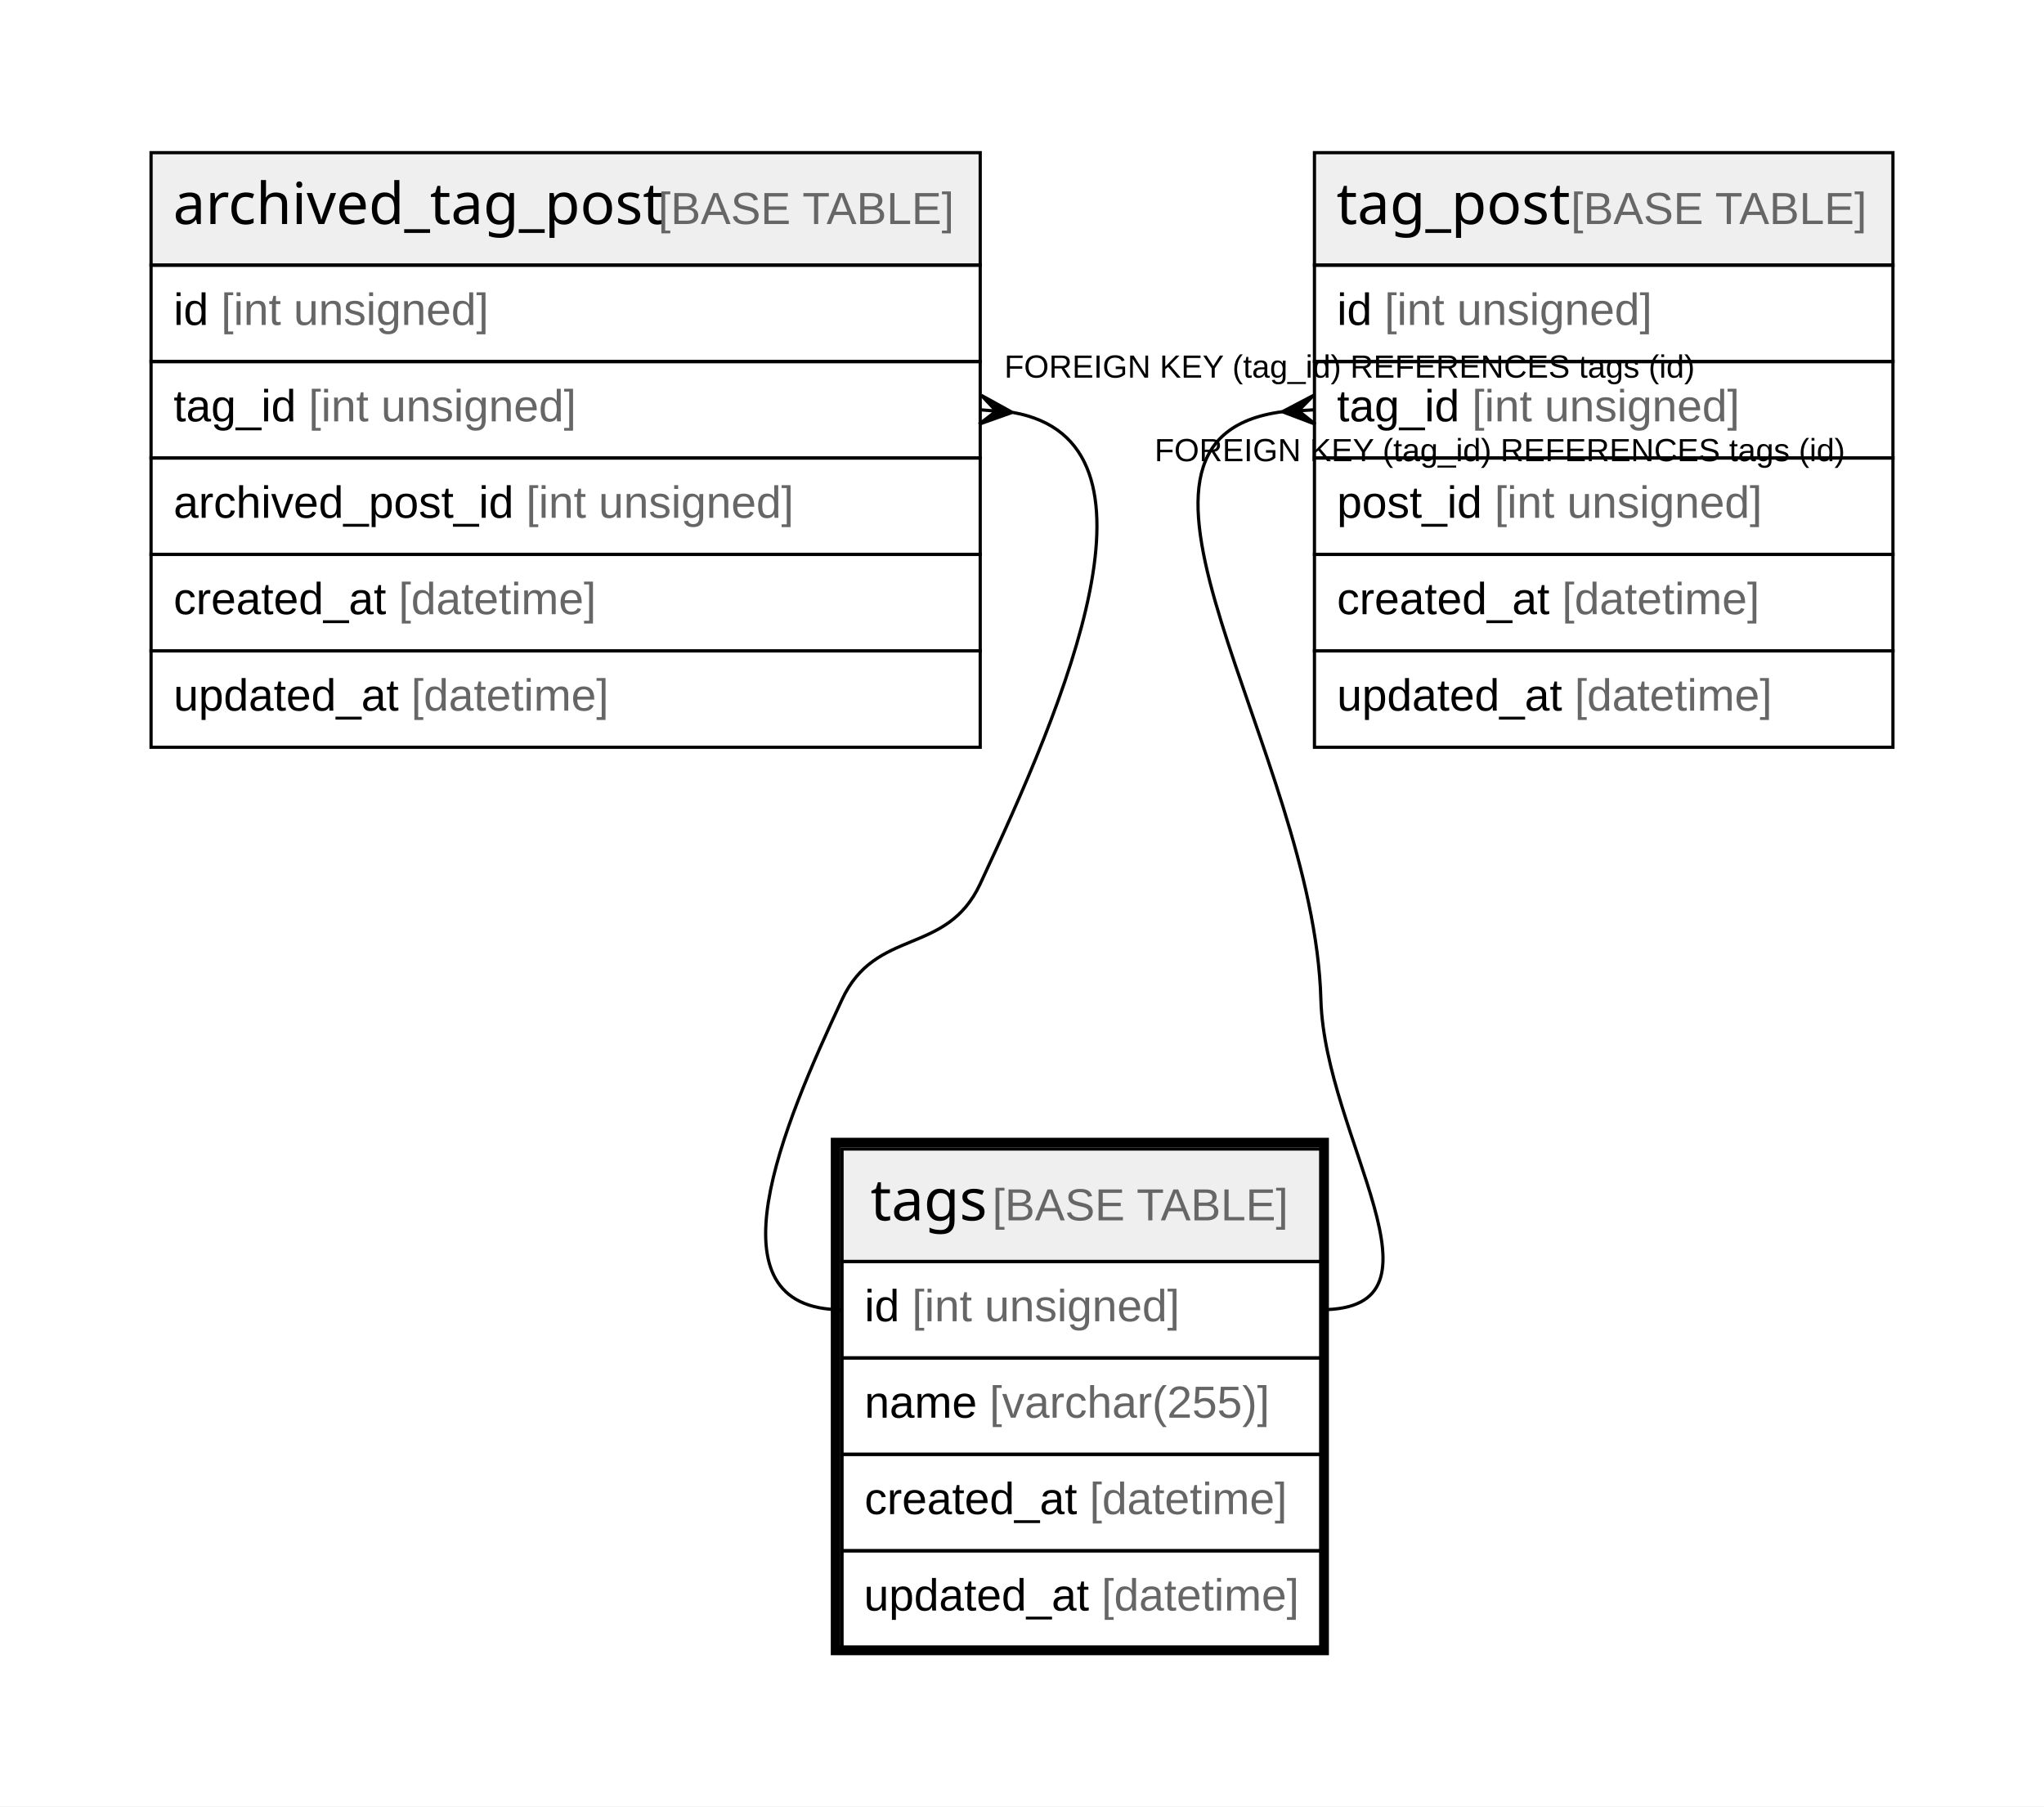
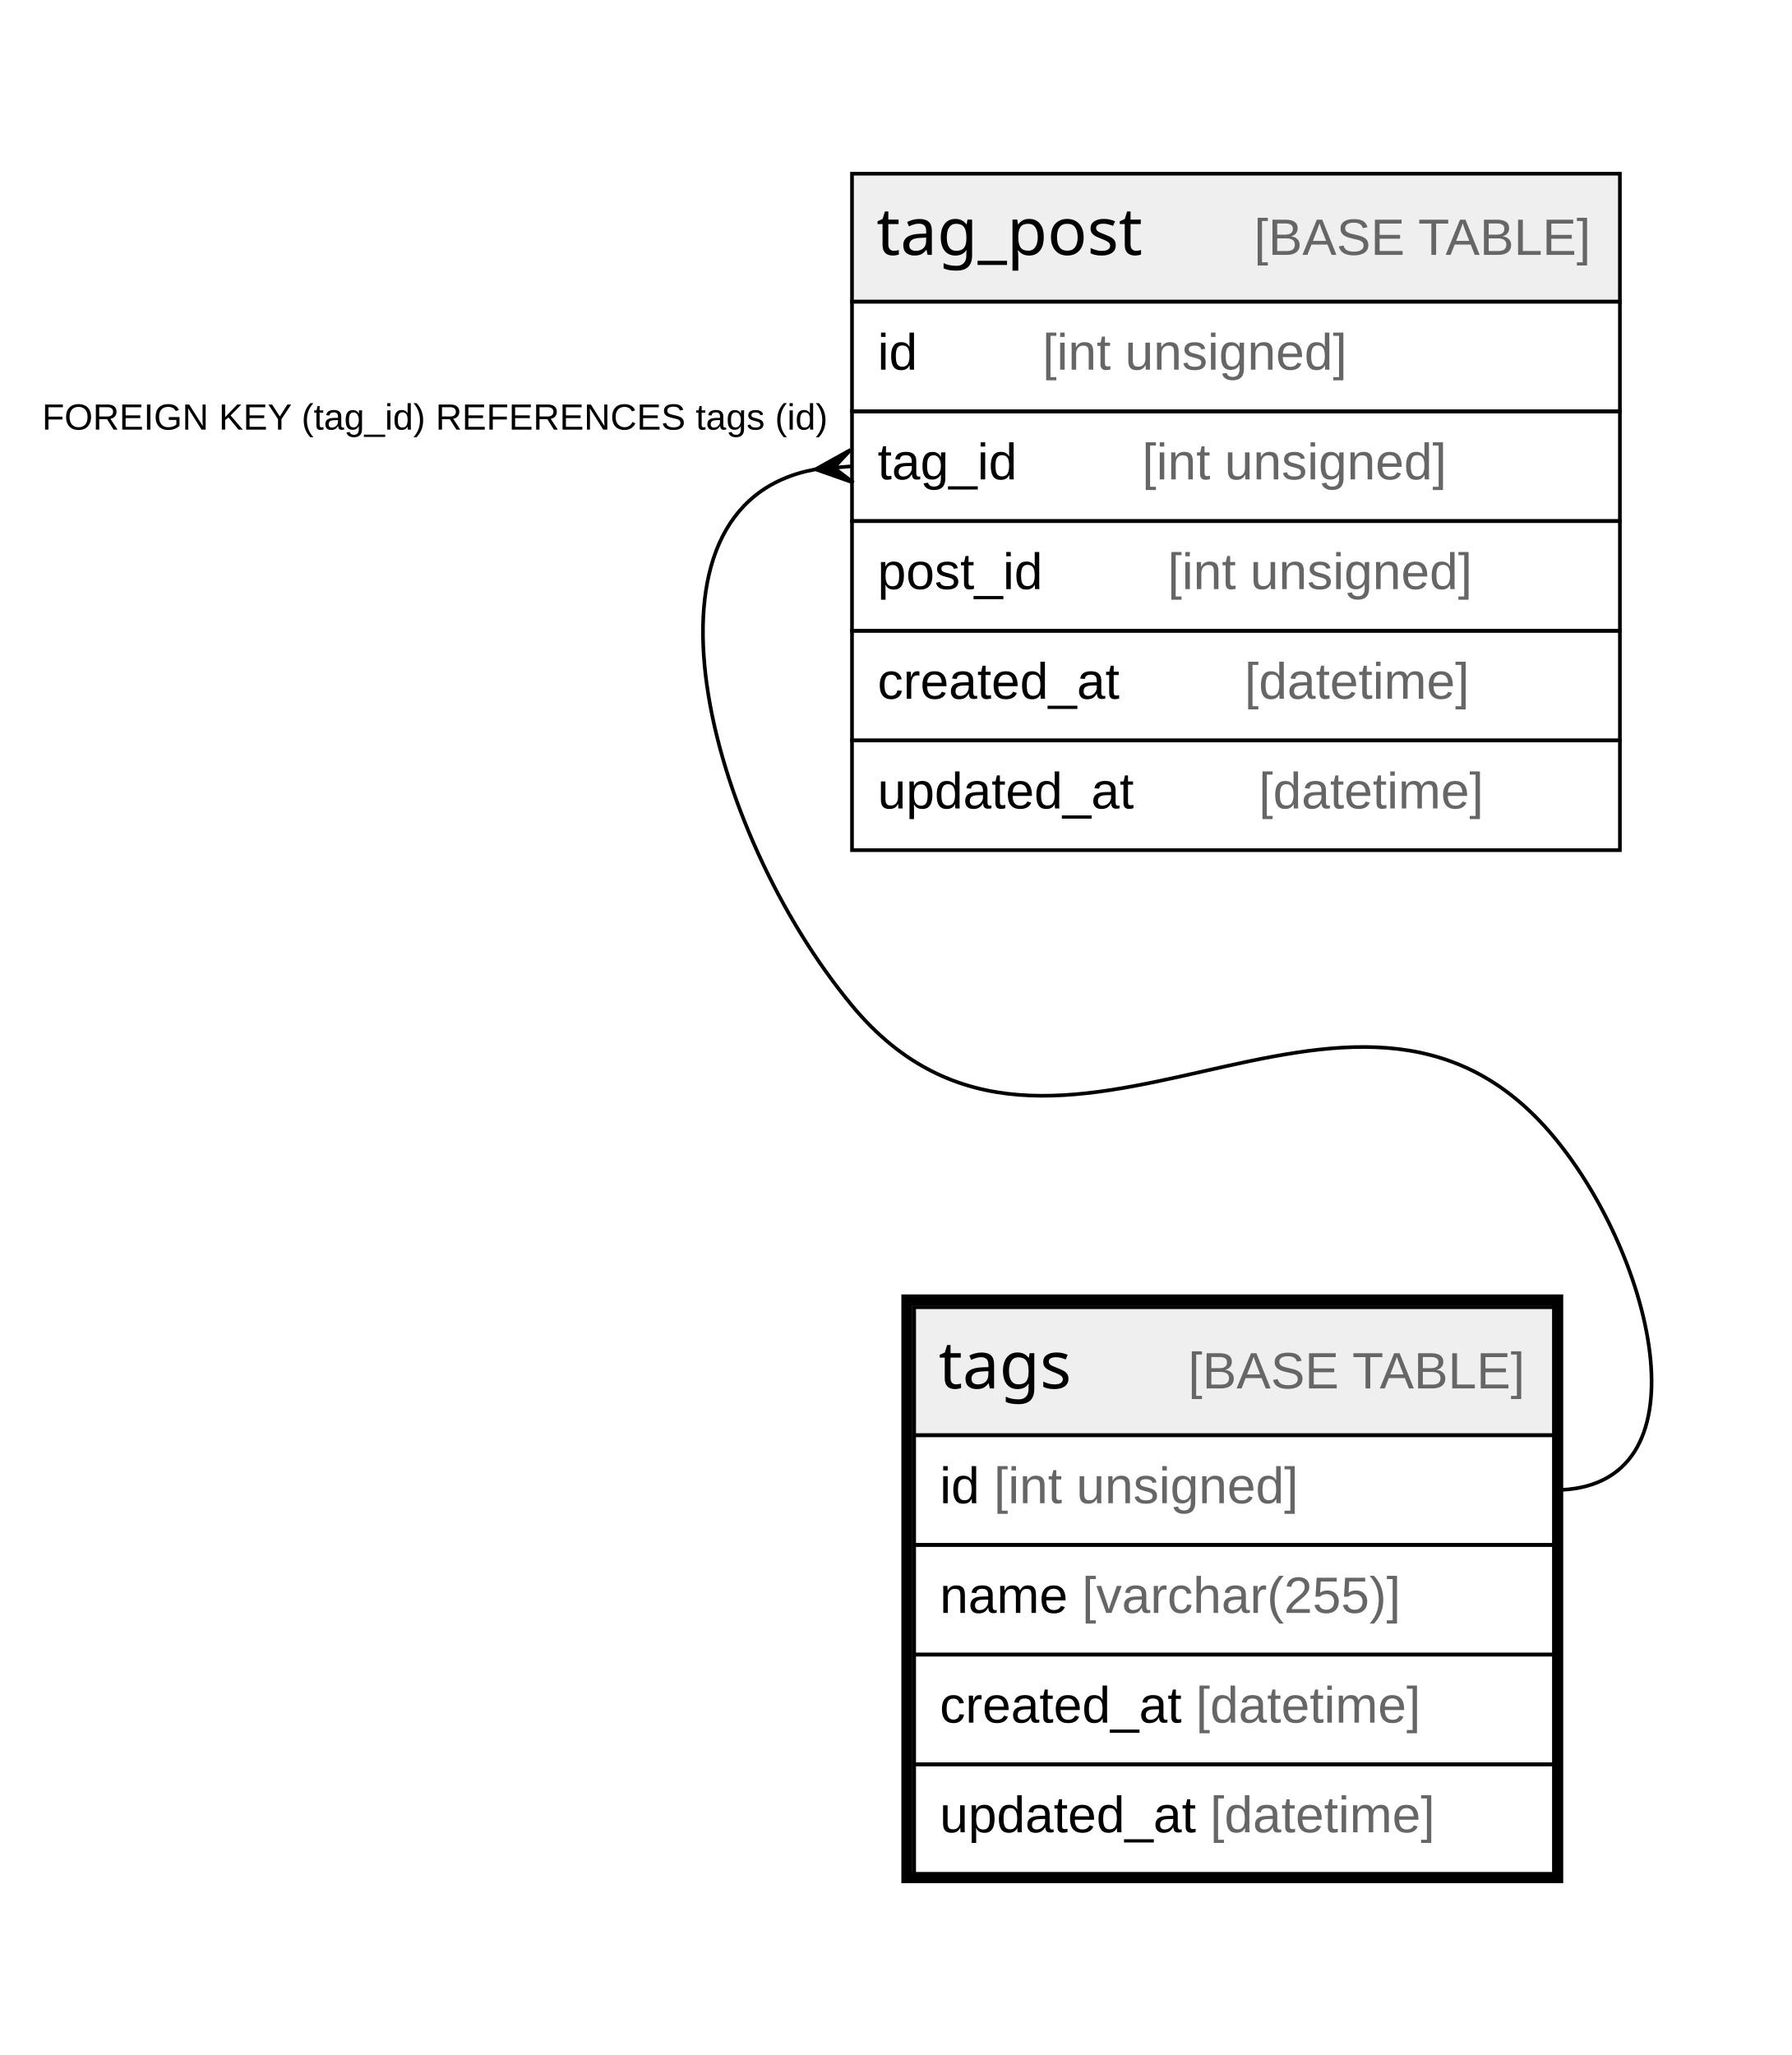
- <svg xmlns="http://www.w3.org/2000/svg" width="636pt" height="562pt" viewBox="0.00 0.00 636.00 562.00">
+ <svg xmlns="http://www.w3.org/2000/svg" width="490pt" height="562pt" viewBox="0.00 0.00 490.00 562.00">
  <g id="graph0" class="graph" transform="scale(1 1) rotate(0) translate(4 558)">
-     <polygon fill="#ffffff" stroke="transparent" points="-4,4 -4,-558 632,-558 632,4 -4,4" />
+     <polygon fill="#ffffff" stroke="transparent" points="-4,4 -4,-558 486,-558 486,4 -4,4" />
    <g id="node1" class="node">
-       <polygon fill="#efefef" stroke="transparent" points="258,-165.5 258,-200.5 407,-200.5 407,-165.5 258,-165.5" />
-       <polygon fill="none" stroke="#000000" points="258,-165.5 258,-200.5 407,-200.5 407,-165.5 258,-165.5" />
-       <text text-anchor="start" x="266.866" y="-178.3" font-family="Arial Bold" font-size="18.00" fill="#000000">tags</text>
-       <text text-anchor="start" x="300.88" y="-178.3" font-family="Arial" font-size="14.00" fill="#000000"> </text>
-       <text text-anchor="start" x="304.771" y="-178.3" font-family="Arial" font-size="14.00" fill="#666666">[BASE TABLE]</text>
-       <polygon fill="none" stroke="#000000" points="258,-135.5 258,-165.5 407,-165.5 407,-135.5 258,-135.5" />
-       <text text-anchor="start" x="265" y="-146.9" font-family="Arial" font-size="14.00" fill="#000000">id </text>
-       <text text-anchor="start" x="279.78" y="-146.9" font-family="Arial" font-size="14.00" fill="#666666">[int unsigned]</text>
-       <polygon fill="none" stroke="#000000" points="258,-105.5 258,-135.5 407,-135.5 407,-105.5 258,-105.5" />
-       <text text-anchor="start" x="265" y="-116.9" font-family="Arial" font-size="14.00" fill="#000000">name </text>
-       <text text-anchor="start" x="303.899" y="-116.9" font-family="Arial" font-size="14.00" fill="#666666">[varchar(255)]</text>
-       <polygon fill="none" stroke="#000000" points="258,-75.5 258,-105.5 407,-105.5 407,-75.5 258,-75.5" />
-       <text text-anchor="start" x="265" y="-86.9" font-family="Arial" font-size="14.00" fill="#000000">created_at </text>
-       <text text-anchor="start" x="335.028" y="-86.9" font-family="Arial" font-size="14.00" fill="#666666">[datetime]</text>
-       <polygon fill="none" stroke="#000000" points="258,-45.5 258,-75.5 407,-75.5 407,-45.5 258,-45.5" />
-       <text text-anchor="start" x="264.804" y="-56.9" font-family="Arial" font-size="14.00" fill="#000000">updated_at </text>
-       <text text-anchor="start" x="338.736" y="-56.9" font-family="Arial" font-size="14.00" fill="#666666">[datetime]</text>
-       <polygon fill="none" stroke="#000000" stroke-width="3" points="256,-44.5 256,-202.5 408,-202.5 408,-44.5 256,-44.5" />
+       <polygon fill="#efefef" stroke="transparent" points="246,-165.5 246,-200.5 421,-200.5 421,-165.5 246,-165.5" />
+       <polygon fill="none" stroke="#000000" points="246,-165.5 246,-200.5 421,-200.5 421,-165.5 246,-165.5" />
+       <text text-anchor="start" x="252.709" y="-178.3" font-family="Arial Bold" font-size="18.00" fill="#000000">tags</text>
+       <text text-anchor="start" x="286.723" y="-178.3" font-family="Arial" font-size="14.00" fill="#000000">    </text>
+       <text text-anchor="start" x="320.928" y="-178.3" font-family="Arial" font-size="14.00" fill="#666666">[BASE TABLE]</text>
+       <polygon fill="none" stroke="#000000" points="246,-135.5 246,-165.5 421,-165.5 421,-135.5 246,-135.5" />
+       <text text-anchor="start" x="253" y="-146.9" font-family="Arial" font-size="14.00" fill="#000000">id </text>
+       <text text-anchor="start" x="267.78" y="-146.9" font-family="Arial" font-size="14.00" fill="#666666">[int unsigned]</text>
+       <polygon fill="none" stroke="#000000" points="246,-105.5 246,-135.5 421,-135.5 421,-105.5 246,-105.5" />
+       <text text-anchor="start" x="253" y="-116.9" font-family="Arial" font-size="14.00" fill="#000000">name </text>
+       <text text-anchor="start" x="291.899" y="-116.9" font-family="Arial" font-size="14.00" fill="#666666">[varchar(255)]</text>
+       <polygon fill="none" stroke="#000000" points="246,-75.5 246,-105.5 421,-105.5 421,-75.5 246,-75.5" />
+       <text text-anchor="start" x="253" y="-86.9" font-family="Arial" font-size="14.00" fill="#000000">created_at </text>
+       <text text-anchor="start" x="323.028" y="-86.9" font-family="Arial" font-size="14.00" fill="#666666">[datetime]</text>
+       <polygon fill="none" stroke="#000000" points="246,-45.5 246,-75.5 421,-75.5 421,-45.5 246,-45.5" />
+       <text text-anchor="start" x="253" y="-56.9" font-family="Arial" font-size="14.00" fill="#000000">updated_at </text>
+       <text text-anchor="start" x="326.933" y="-56.9" font-family="Arial" font-size="14.00" fill="#666666">[datetime]</text>
+       <polygon fill="none" stroke="#000000" stroke-width="3" points="244,-44.5 244,-202.5 422,-202.5 422,-44.5 244,-44.5" />
    </g>
    <g id="node2" class="node">
-       <polygon fill="#efefef" stroke="transparent" points="43,-475.5 43,-510.5 301,-510.5 301,-475.5 43,-475.5" />
-       <polygon fill="none" stroke="#000000" points="43,-475.5 43,-510.5 301,-510.5 301,-475.5 43,-475.5" />
-       <text text-anchor="start" x="49.847" y="-488.3" font-family="Arial Bold" font-size="18.00" fill="#000000">archived_tag_post</text>
-       <text text-anchor="start" x="196.899" y="-488.3" font-family="Arial" font-size="14.00" fill="#000000"> </text>
-       <text text-anchor="start" x="200.79" y="-488.3" font-family="Arial" font-size="14.00" fill="#666666">[BASE TABLE]</text>
-       <polygon fill="none" stroke="#000000" points="43,-445.5 43,-475.5 301,-475.5 301,-445.5 43,-445.5" />
-       <text text-anchor="start" x="50" y="-456.9" font-family="Arial" font-size="14.00" fill="#000000">id </text>
-       <text text-anchor="start" x="64.78" y="-456.9" font-family="Arial" font-size="14.00" fill="#666666">[int unsigned]</text>
-       <polygon fill="none" stroke="#000000" points="43,-415.5 43,-445.5 301,-445.5 301,-415.5 43,-415.5" />
-       <text text-anchor="start" x="50" y="-426.9" font-family="Arial" font-size="14.00" fill="#000000">tag_id </text>
-       <text text-anchor="start" x="92.018" y="-426.9" font-family="Arial" font-size="14.00" fill="#666666">[int unsigned]</text>
-       <polygon fill="none" stroke="#000000" points="43,-385.5 43,-415.5 301,-415.5 301,-385.5 43,-385.5" />
-       <text text-anchor="start" x="50" y="-396.9" font-family="Arial" font-size="14.00" fill="#000000">archived_post_id </text>
-       <text text-anchor="start" x="159.698" y="-396.9" font-family="Arial" font-size="14.00" fill="#666666">[int unsigned]</text>
-       <polygon fill="none" stroke="#000000" points="43,-355.5 43,-385.5 301,-385.5 301,-355.5 43,-355.5" />
-       <text text-anchor="start" x="50" y="-366.9" font-family="Arial" font-size="14.00" fill="#000000">created_at </text>
-       <text text-anchor="start" x="120.028" y="-366.9" font-family="Arial" font-size="14.00" fill="#666666">[datetime]</text>
-       <polygon fill="none" stroke="#000000" points="43,-325.5 43,-355.5 301,-355.5 301,-325.5 43,-325.5" />
-       <text text-anchor="start" x="50" y="-336.9" font-family="Arial" font-size="14.00" fill="#000000">updated_at </text>
-       <text text-anchor="start" x="123.933" y="-336.9" font-family="Arial" font-size="14.00" fill="#666666">[datetime]</text>
+       <polygon fill="#efefef" stroke="transparent" points="229,-475.5 229,-510.5 439,-510.5 439,-475.5 229,-475.5" />
+       <polygon fill="none" stroke="#000000" points="229,-475.5 229,-510.5 439,-510.5 439,-475.5 229,-475.5" />
+       <text text-anchor="start" x="235.698" y="-488.3" font-family="Arial Bold" font-size="18.00" fill="#000000">tag_post</text>
+       <text text-anchor="start" x="304.734" y="-488.3" font-family="Arial" font-size="14.00" fill="#000000">    </text>
+       <text text-anchor="start" x="338.938" y="-488.3" font-family="Arial" font-size="14.00" fill="#666666">[BASE TABLE]</text>
+       <polygon fill="none" stroke="#000000" points="229,-445.5 229,-475.5 439,-475.5 439,-445.5 229,-445.5" />
+       <text text-anchor="start" x="236" y="-456.9" font-family="Arial" font-size="14.00" fill="#000000">id    </text>
+       <text text-anchor="start" x="281.094" y="-456.9" font-family="Arial" font-size="14.00" fill="#666666">[int unsigned]</text>
+       <polygon fill="none" stroke="#000000" points="229,-415.5 229,-445.5 439,-445.5 439,-415.5 229,-415.5" />
+       <text text-anchor="start" x="236" y="-426.9" font-family="Arial" font-size="14.00" fill="#000000">tag_id    </text>
+       <text text-anchor="start" x="308.332" y="-426.9" font-family="Arial" font-size="14.00" fill="#666666">[int unsigned]</text>
+       <polygon fill="none" stroke="#000000" points="229,-385.5 229,-415.5 439,-415.5 439,-385.5 229,-385.5" />
+       <text text-anchor="start" x="236" y="-396.9" font-family="Arial" font-size="14.00" fill="#000000">post_id    </text>
+       <text text-anchor="start" x="315.332" y="-396.9" font-family="Arial" font-size="14.00" fill="#666666">[int unsigned]</text>
+       <polygon fill="none" stroke="#000000" points="229,-355.5 229,-385.5 439,-385.5 439,-355.5 229,-355.5" />
+       <text text-anchor="start" x="236" y="-366.9" font-family="Arial" font-size="14.00" fill="#000000">created_at    </text>
+       <text text-anchor="start" x="336.342" y="-366.9" font-family="Arial" font-size="14.00" fill="#666666">[datetime]</text>
+       <polygon fill="none" stroke="#000000" points="229,-325.5 229,-355.5 439,-355.5 439,-325.5 229,-325.5" />
+       <text text-anchor="start" x="236" y="-336.9" font-family="Arial" font-size="14.00" fill="#000000">updated_at    </text>
+       <text text-anchor="start" x="340.247" y="-336.9" font-family="Arial" font-size="14.00" fill="#666666">[datetime]</text>
    </g>
    <g id="edge1" class="edge">
-       <path fill="none" stroke="#000000" d="M311.165,-429.673C362.304,-420.612 327.167,-339.034 301,-283 290.454,-260.416 268.546,-269.584 258,-247 239.853,-208.139 215.111,-150.5 258,-150.5" />
-       <polygon fill="#000000" stroke="#000000" points="310.967,-429.689 300.635,-426.015 305.983,-430.095 301,-430.5 301,-430.5 301,-430.5 305.983,-430.095 301.365,-434.985 310.967,-429.689 310.967,-429.689" />
-       <text text-anchor="start" x="308.495" y="-440.5" font-family="Arial" font-size="10.00" fill="#000000">FOREIGN KEY (tag_id) REFERENCES tags (id)</text>
-     </g>
-     <g id="node3" class="node">
-       <polygon fill="#efefef" stroke="transparent" points="405,-475.5 405,-510.5 585,-510.5 585,-475.5 405,-475.5" />
-       <polygon fill="none" stroke="#000000" points="405,-475.5 405,-510.5 585,-510.5 585,-475.5 405,-475.5" />
-       <text text-anchor="start" x="411.855" y="-488.3" font-family="Arial Bold" font-size="18.00" fill="#000000">tag_post</text>
-       <text text-anchor="start" x="480.891" y="-488.3" font-family="Arial" font-size="14.00" fill="#000000"> </text>
-       <text text-anchor="start" x="484.781" y="-488.3" font-family="Arial" font-size="14.00" fill="#666666">[BASE TABLE]</text>
-       <polygon fill="none" stroke="#000000" points="405,-445.5 405,-475.5 585,-475.5 585,-445.5 405,-445.5" />
-       <text text-anchor="start" x="412" y="-456.9" font-family="Arial" font-size="14.00" fill="#000000">id </text>
-       <text text-anchor="start" x="426.78" y="-456.9" font-family="Arial" font-size="14.00" fill="#666666">[int unsigned]</text>
-       <polygon fill="none" stroke="#000000" points="405,-415.5 405,-445.5 585,-445.5 585,-415.5 405,-415.5" />
-       <text text-anchor="start" x="412" y="-426.9" font-family="Arial" font-size="14.00" fill="#000000">tag_id </text>
-       <text text-anchor="start" x="454.018" y="-426.9" font-family="Arial" font-size="14.00" fill="#666666">[int unsigned]</text>
-       <polygon fill="none" stroke="#000000" points="405,-385.5 405,-415.5 585,-415.5 585,-385.5 405,-385.5" />
-       <text text-anchor="start" x="412" y="-396.9" font-family="Arial" font-size="14.00" fill="#000000">post_id </text>
-       <text text-anchor="start" x="461.018" y="-396.9" font-family="Arial" font-size="14.00" fill="#666666">[int unsigned]</text>
-       <polygon fill="none" stroke="#000000" points="405,-355.5 405,-385.5 585,-385.5 585,-355.5 405,-355.5" />
-       <text text-anchor="start" x="412" y="-366.9" font-family="Arial" font-size="14.00" fill="#000000">created_at </text>
-       <text text-anchor="start" x="482.028" y="-366.9" font-family="Arial" font-size="14.00" fill="#666666">[datetime]</text>
-       <polygon fill="none" stroke="#000000" points="405,-325.5 405,-355.5 585,-355.5 585,-325.5 405,-325.5" />
-       <text text-anchor="start" x="412" y="-336.9" font-family="Arial" font-size="14.00" fill="#000000">updated_at </text>
-       <text text-anchor="start" x="485.933" y="-336.9" font-family="Arial" font-size="14.00" fill="#666666">[datetime]</text>
-     </g>
-     <g id="edge2" class="edge">
-       <path fill="none" stroke="#000000" d="M394.973,-429.894C330.584,-421.38 404.839,-324.867 407,-247 408.19,-204.128 449.889,-150.5 407,-150.5" />
-       <polygon fill="#000000" stroke="#000000" points="395.018,-429.896 404.728,-434.992 400.009,-430.198 405,-430.5 405,-430.5 405,-430.5 400.009,-430.198 405.272,-426.008 395.018,-429.896 395.018,-429.896" />
-       <text text-anchor="start" x="355.245" y="-414.5" font-family="Arial" font-size="10.00" fill="#000000">FOREIGN KEY (tag_id) REFERENCES tags (id)</text>
+       <path fill="none" stroke="#000000" d="M219.034,-429.653C166.09,-420.024 189.423,-330.687 229,-283 284.447,-216.191 365.553,-313.809 421,-247 448.39,-213.997 463.889,-150.5 421,-150.5" />
+       <polygon fill="#000000" stroke="#000000" points="219.036,-429.653 228.619,-434.984 224.018,-430.076 229,-430.5 229,-430.5 229,-430.5 224.018,-430.076 229.381,-426.016 219.036,-429.653 219.036,-429.653" />
+       <text text-anchor="start" x="7.495" y="-440.5" font-family="Arial" font-size="10.00" fill="#000000">FOREIGN KEY (tag_id) REFERENCES tags (id)</text>
    </g>
  </g>
</svg>
